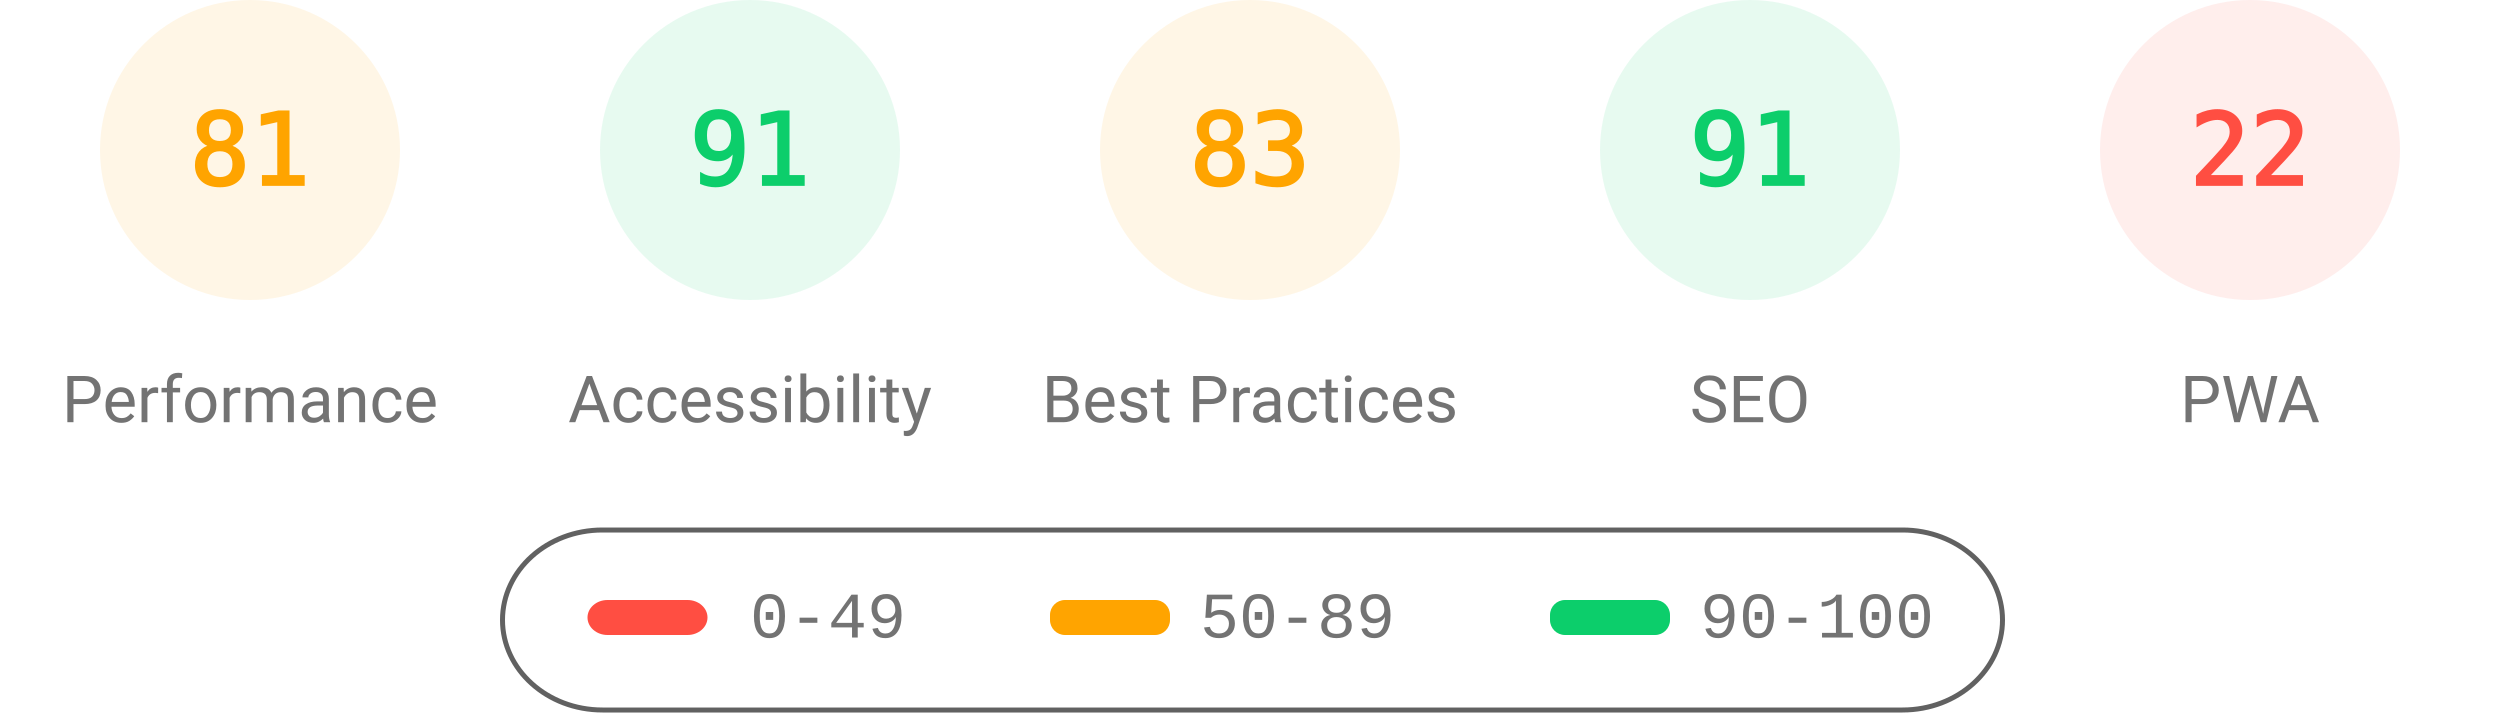
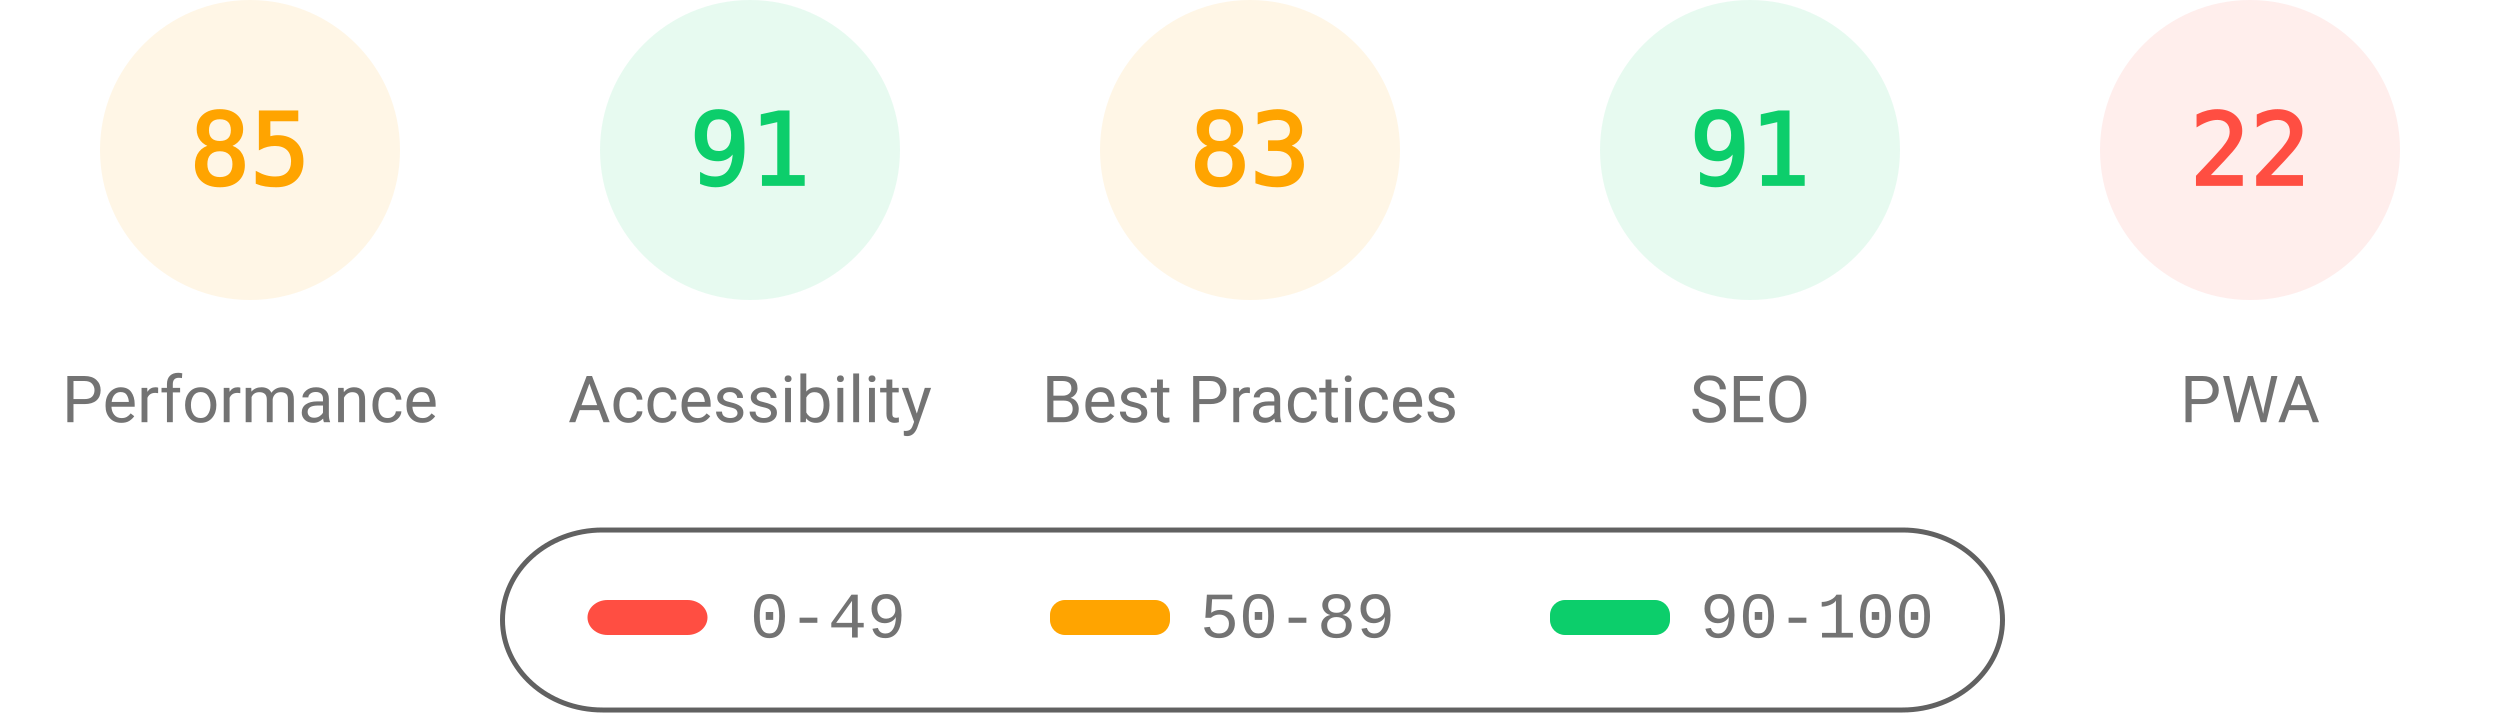
<svg xmlns="http://www.w3.org/2000/svg" fill="none" width="1000" height="285">
  <style>.gauge-base{opacity:.1}.gauge-arc{fill:none;animation-delay:250ms;stroke-linecap:round;transform:rotate(-90deg);transform-origin:100px 60px;animation:load-gauge 1s ease forwards}.guage-text{font-size:40px;font-family:monospace;text-align:center}.guage-red{color:#ff4e42;fill:#ff4e42;stroke:#ff4e42}.guage-orange{color:#ffa400;fill:#ffa400;stroke:#ffa400}.guage-green{color:#0cce6b;fill:#0cce6b;stroke:#0cce6b}.guage-undefined{color:#5c5c5c;fill:#5c5c5c;stroke:#5c5c5c}.guage-title{color:#737373;fill:#737373;stroke:none;font-size:26px;line-height:26px;font-family:Roboto,Halvetica,Arial,sans-serif}@keyframes load-gauge{from{stroke-dasharray:0 352.858}}</style>
  <svg class="guage-div guage-perf guage-orange" viewBox="0 0 200 200" width="200" height="200">
    <circle class="gauge-base" r="56" cx="100" cy="60" stroke-width="8" />
-     <circle class="gauge-arc guage-arc-1" r="56" cx="100" cy="60" stroke-width="8" style="stroke-dasharray:285.005,351.858" />
-     <text class="guage-text" x="100" y="60" alignment-baseline="central" dominant-baseline="central" text-anchor="middle">81</text>
+     <circle class="gauge-arc guage-arc-1" r="56" cx="100" cy="60" stroke-width="8" style="stroke-dasharray:299.079,351.858" />
+     <text class="guage-text" x="100" y="60" alignment-baseline="central" dominant-baseline="central" text-anchor="middle">85</text>
    <text class="guage-title" x="100" y="160" alignment-baseline="central" dominant-baseline="central" text-anchor="middle">Performance</text>
  </svg>
  <svg class="guage-div guage-acc guage-green" viewBox="0 0 200 200" width="200" height="200" x="200">
    <circle class="gauge-base" r="56" cx="100" cy="60" stroke-width="8" />
    <circle class="gauge-arc guage-arc-2" r="56" cx="100" cy="60" stroke-width="8" style="stroke-dasharray:320.191,351.858" />
    <text class="guage-text" x="100" y="60" alignment-baseline="central" dominant-baseline="central" text-anchor="middle">91</text>
    <text class="guage-title" x="100" y="160" alignment-baseline="central" dominant-baseline="central" text-anchor="middle">Accessibility</text>
  </svg>
  <svg class="guage-div guage-best guage-orange" viewBox="0 0 200 200" width="200" height="200" x="400">
    <circle class="gauge-base" r="56" cx="100" cy="60" stroke-width="8" />
    <circle class="gauge-arc guage-arc-3" r="56" cx="100" cy="60" stroke-width="8" style="stroke-dasharray:292.042,351.858" />
    <text class="guage-text" x="100" y="60" alignment-baseline="central" dominant-baseline="central" text-anchor="middle">83</text>
    <text class="guage-title" x="100" y="160" alignment-baseline="central" dominant-baseline="central" text-anchor="middle">Best Practices</text>
  </svg>
  <svg class="guage-div guage-seo guage-green" viewBox="0 0 200 200" width="200" height="200" x="600">
    <circle class="gauge-base" r="56" cx="100" cy="60" stroke-width="8" />
    <circle class="gauge-arc guage-arc-4" r="56" cx="100" cy="60" stroke-width="8" style="stroke-dasharray:320.191,351.858" />
    <text class="guage-text" x="100" y="60" alignment-baseline="central" dominant-baseline="central" text-anchor="middle">91</text>
    <text class="guage-title" x="100" y="160" alignment-baseline="central" dominant-baseline="central" text-anchor="middle">SEO</text>
  </svg>
  <svg class="guage-div guage-pwa guage-red" viewBox="0 0 200 200" width="200" height="200" x="800">
    <circle class="gauge-base" r="56" cx="100" cy="60" stroke-width="8" />
    <circle class="gauge-arc guage-arc-4" r="56" cx="100" cy="60" stroke-width="8" style="stroke-dasharray:77.409,351.858" />
    <text class="guage-text" x="100" y="60" alignment-baseline="central" dominant-baseline="central" text-anchor="middle">22</text>
    <text class="guage-title" x="100" y="160" alignment-baseline="central" dominant-baseline="central" text-anchor="middle">PWA</text>
  </svg>
  <svg width="604" height="76" x="200" y="210">
    <path fill="none" id="canvas_background" d="M-1-1h604v80H-1z" />
    <rect fill-opacity="0" stroke="#616161" stroke-width="2" rx="40" id="svg_2" height="72" width="600" y="2" x="1" fill="#000" />
    <rect stroke="#000" rx="8" id="svg_3" height="14" width="48" y="30" x="35" stroke-opacity="null" stroke-width="0" fill="#ff4e42" />
    <rect stroke="#000" rx="6" id="svg_4" height="14" width="48" y="30" x="220" stroke-opacity="null" stroke-width="0" fill="#ffa400" />
    <rect stroke="#000" rx="6" id="svg_5" height="14" width="48" y="30" x="420" stroke-opacity="null" stroke-width="0" fill="#0cce6b" />
    <text xml:space="preserve" text-anchor="start" font-family="'Courier New', Courier, monospace" font-size="26" id="svg_6" y="45" x="100" stroke-opacity="null" stroke-width="0" stroke="#000" fill="#737373">0-49</text>
    <text xml:space="preserve" text-anchor="start" font-family="'Courier New', Courier, monospace" font-size="26" id="svg_7" y="45" x="280" stroke-opacity="null" stroke-width="0" stroke="#000" fill="#737373">50-89</text>
    <text xml:space="preserve" text-anchor="start" font-family="'Courier New', Courier, monospace" font-size="26" id="svg_8" y="45" x="480" stroke-opacity="null" stroke-width="0" stroke="#000" fill="#737373">90-100</text>
  </svg>
</svg>
